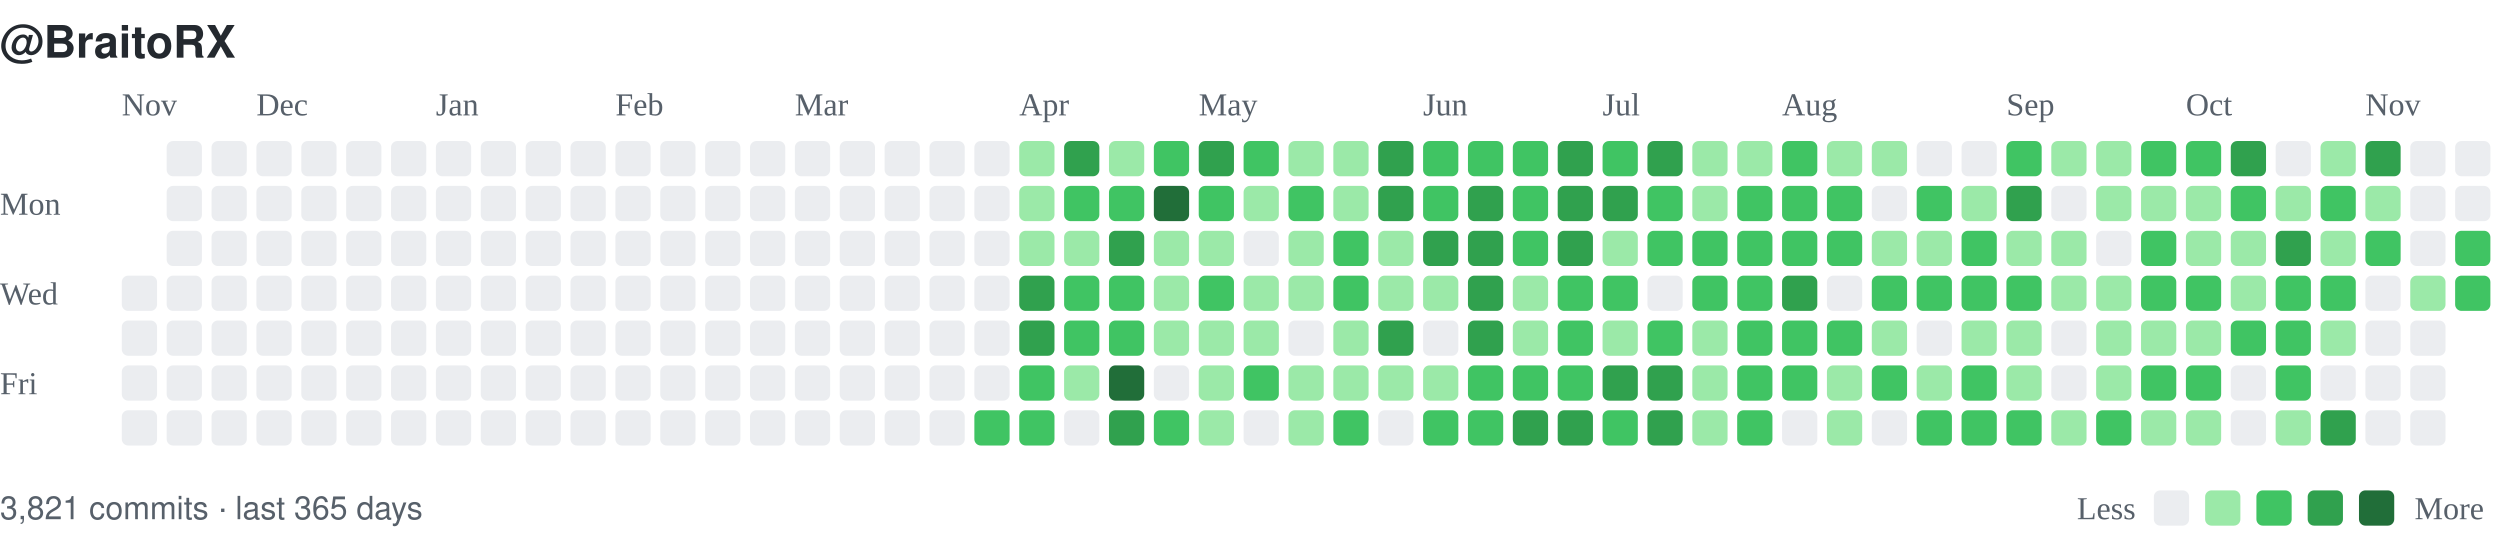
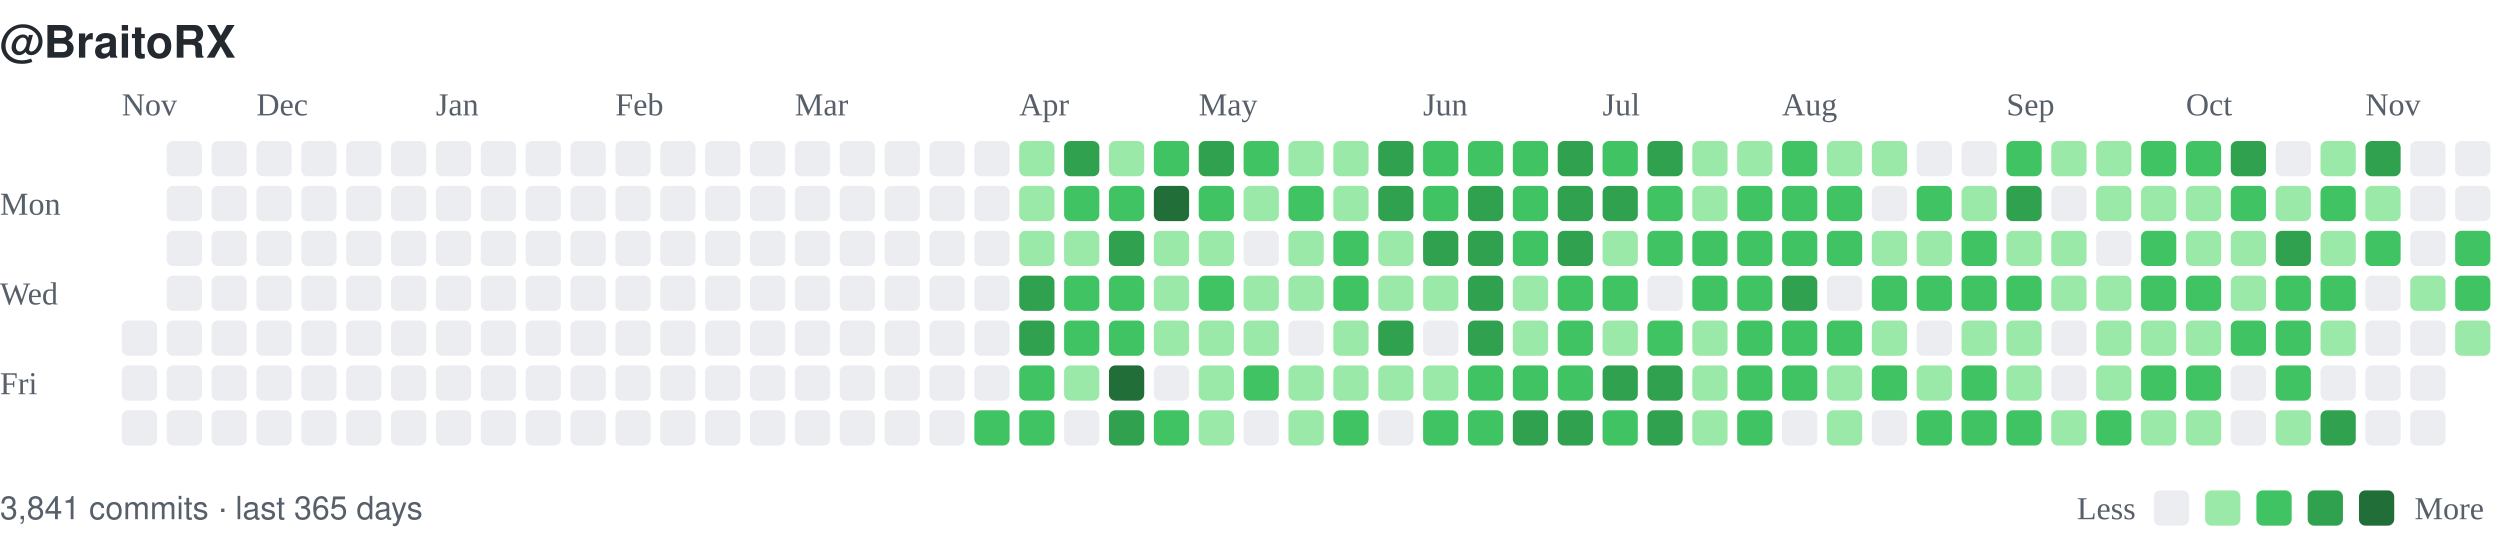
<svg xmlns="http://www.w3.org/2000/svg" width="780" height="170" viewBox="0 0 780 170" role="img">
  <text x="0" y="18" font-size="14" font-weight="600" fill="#24292f" font-family="ui-sans-serif,-apple-system,Segoe UI,Helvetica,Arial,sans-serif">@BraitoRX</text>
  <text x="0" y="67" font-size="10" fill="#57606a">Mon</text>
  <text x="0" y="95" font-size="10" fill="#57606a">Wed</text>
  <text x="0" y="123" font-size="10" fill="#57606a">Fri</text>
  <text x="38" y="36" font-size="10" fill="#57606a">Nov</text>
-   <rect x="38" y="86" width="11" height="11" rx="2" fill="#ebedf0" />
  <rect x="38" y="100" width="11" height="11" rx="2" fill="#ebedf0" />
  <rect x="38" y="114" width="11" height="11" rx="2" fill="#ebedf0" />
  <rect x="38" y="128" width="11" height="11" rx="2" fill="#ebedf0" />
  <rect x="52" y="44" width="11" height="11" rx="2" fill="#ebedf0" />
  <rect x="52" y="58" width="11" height="11" rx="2" fill="#ebedf0" />
  <rect x="52" y="72" width="11" height="11" rx="2" fill="#ebedf0" />
  <rect x="52" y="86" width="11" height="11" rx="2" fill="#ebedf0" />
  <rect x="52" y="100" width="11" height="11" rx="2" fill="#ebedf0" />
  <rect x="52" y="114" width="11" height="11" rx="2" fill="#ebedf0" />
  <rect x="52" y="128" width="11" height="11" rx="2" fill="#ebedf0" />
  <rect x="66" y="44" width="11" height="11" rx="2" fill="#ebedf0" />
  <rect x="66" y="58" width="11" height="11" rx="2" fill="#ebedf0" />
  <rect x="66" y="72" width="11" height="11" rx="2" fill="#ebedf0" />
  <rect x="66" y="86" width="11" height="11" rx="2" fill="#ebedf0" />
  <rect x="66" y="100" width="11" height="11" rx="2" fill="#ebedf0" />
  <rect x="66" y="114" width="11" height="11" rx="2" fill="#ebedf0" />
  <rect x="66" y="128" width="11" height="11" rx="2" fill="#ebedf0" />
  <text x="80" y="36" font-size="10" fill="#57606a">Dec</text>
  <rect x="80" y="44" width="11" height="11" rx="2" fill="#ebedf0" />
  <rect x="80" y="58" width="11" height="11" rx="2" fill="#ebedf0" />
  <rect x="80" y="72" width="11" height="11" rx="2" fill="#ebedf0" />
  <rect x="80" y="86" width="11" height="11" rx="2" fill="#ebedf0" />
  <rect x="80" y="100" width="11" height="11" rx="2" fill="#ebedf0" />
  <rect x="80" y="114" width="11" height="11" rx="2" fill="#ebedf0" />
  <rect x="80" y="128" width="11" height="11" rx="2" fill="#ebedf0" />
  <rect x="94" y="44" width="11" height="11" rx="2" fill="#ebedf0" />
  <rect x="94" y="58" width="11" height="11" rx="2" fill="#ebedf0" />
  <rect x="94" y="72" width="11" height="11" rx="2" fill="#ebedf0" />
  <rect x="94" y="86" width="11" height="11" rx="2" fill="#ebedf0" />
  <rect x="94" y="100" width="11" height="11" rx="2" fill="#ebedf0" />
  <rect x="94" y="114" width="11" height="11" rx="2" fill="#ebedf0" />
  <rect x="94" y="128" width="11" height="11" rx="2" fill="#ebedf0" />
  <rect x="108" y="44" width="11" height="11" rx="2" fill="#ebedf0" />
  <rect x="108" y="58" width="11" height="11" rx="2" fill="#ebedf0" />
  <rect x="108" y="72" width="11" height="11" rx="2" fill="#ebedf0" />
  <rect x="108" y="86" width="11" height="11" rx="2" fill="#ebedf0" />
  <rect x="108" y="100" width="11" height="11" rx="2" fill="#ebedf0" />
  <rect x="108" y="114" width="11" height="11" rx="2" fill="#ebedf0" />
  <rect x="108" y="128" width="11" height="11" rx="2" fill="#ebedf0" />
  <rect x="122" y="44" width="11" height="11" rx="2" fill="#ebedf0" />
  <rect x="122" y="58" width="11" height="11" rx="2" fill="#ebedf0" />
  <rect x="122" y="72" width="11" height="11" rx="2" fill="#ebedf0" />
  <rect x="122" y="86" width="11" height="11" rx="2" fill="#ebedf0" />
  <rect x="122" y="100" width="11" height="11" rx="2" fill="#ebedf0" />
  <rect x="122" y="114" width="11" height="11" rx="2" fill="#ebedf0" />
  <rect x="122" y="128" width="11" height="11" rx="2" fill="#ebedf0" />
  <text x="136" y="36" font-size="10" fill="#57606a">Jan</text>
  <rect x="136" y="44" width="11" height="11" rx="2" fill="#ebedf0" />
  <rect x="136" y="58" width="11" height="11" rx="2" fill="#ebedf0" />
  <rect x="136" y="72" width="11" height="11" rx="2" fill="#ebedf0" />
  <rect x="136" y="86" width="11" height="11" rx="2" fill="#ebedf0" />
  <rect x="136" y="100" width="11" height="11" rx="2" fill="#ebedf0" />
  <rect x="136" y="114" width="11" height="11" rx="2" fill="#ebedf0" />
  <rect x="136" y="128" width="11" height="11" rx="2" fill="#ebedf0" />
  <rect x="150" y="44" width="11" height="11" rx="2" fill="#ebedf0" />
  <rect x="150" y="58" width="11" height="11" rx="2" fill="#ebedf0" />
  <rect x="150" y="72" width="11" height="11" rx="2" fill="#ebedf0" />
  <rect x="150" y="86" width="11" height="11" rx="2" fill="#ebedf0" />
  <rect x="150" y="100" width="11" height="11" rx="2" fill="#ebedf0" />
  <rect x="150" y="114" width="11" height="11" rx="2" fill="#ebedf0" />
  <rect x="150" y="128" width="11" height="11" rx="2" fill="#ebedf0" />
  <rect x="164" y="44" width="11" height="11" rx="2" fill="#ebedf0" />
  <rect x="164" y="58" width="11" height="11" rx="2" fill="#ebedf0" />
  <rect x="164" y="72" width="11" height="11" rx="2" fill="#ebedf0" />
  <rect x="164" y="86" width="11" height="11" rx="2" fill="#ebedf0" />
  <rect x="164" y="100" width="11" height="11" rx="2" fill="#ebedf0" />
  <rect x="164" y="114" width="11" height="11" rx="2" fill="#ebedf0" />
  <rect x="164" y="128" width="11" height="11" rx="2" fill="#ebedf0" />
  <rect x="178" y="44" width="11" height="11" rx="2" fill="#ebedf0" />
  <rect x="178" y="58" width="11" height="11" rx="2" fill="#ebedf0" />
  <rect x="178" y="72" width="11" height="11" rx="2" fill="#ebedf0" />
  <rect x="178" y="86" width="11" height="11" rx="2" fill="#ebedf0" />
  <rect x="178" y="100" width="11" height="11" rx="2" fill="#ebedf0" />
  <rect x="178" y="114" width="11" height="11" rx="2" fill="#ebedf0" />
  <rect x="178" y="128" width="11" height="11" rx="2" fill="#ebedf0" />
  <text x="192" y="36" font-size="10" fill="#57606a">Feb</text>
  <rect x="192" y="44" width="11" height="11" rx="2" fill="#ebedf0" />
  <rect x="192" y="58" width="11" height="11" rx="2" fill="#ebedf0" />
  <rect x="192" y="72" width="11" height="11" rx="2" fill="#ebedf0" />
  <rect x="192" y="86" width="11" height="11" rx="2" fill="#ebedf0" />
  <rect x="192" y="100" width="11" height="11" rx="2" fill="#ebedf0" />
  <rect x="192" y="114" width="11" height="11" rx="2" fill="#ebedf0" />
  <rect x="192" y="128" width="11" height="11" rx="2" fill="#ebedf0" />
  <rect x="206" y="44" width="11" height="11" rx="2" fill="#ebedf0" />
  <rect x="206" y="58" width="11" height="11" rx="2" fill="#ebedf0" />
  <rect x="206" y="72" width="11" height="11" rx="2" fill="#ebedf0" />
  <rect x="206" y="86" width="11" height="11" rx="2" fill="#ebedf0" />
  <rect x="206" y="100" width="11" height="11" rx="2" fill="#ebedf0" />
  <rect x="206" y="114" width="11" height="11" rx="2" fill="#ebedf0" />
  <rect x="206" y="128" width="11" height="11" rx="2" fill="#ebedf0" />
  <rect x="220" y="44" width="11" height="11" rx="2" fill="#ebedf0" />
  <rect x="220" y="58" width="11" height="11" rx="2" fill="#ebedf0" />
  <rect x="220" y="72" width="11" height="11" rx="2" fill="#ebedf0" />
  <rect x="220" y="86" width="11" height="11" rx="2" fill="#ebedf0" />
  <rect x="220" y="100" width="11" height="11" rx="2" fill="#ebedf0" />
  <rect x="220" y="114" width="11" height="11" rx="2" fill="#ebedf0" />
  <rect x="220" y="128" width="11" height="11" rx="2" fill="#ebedf0" />
  <rect x="234" y="44" width="11" height="11" rx="2" fill="#ebedf0" />
  <rect x="234" y="58" width="11" height="11" rx="2" fill="#ebedf0" />
  <rect x="234" y="72" width="11" height="11" rx="2" fill="#ebedf0" />
  <rect x="234" y="86" width="11" height="11" rx="2" fill="#ebedf0" />
  <rect x="234" y="100" width="11" height="11" rx="2" fill="#ebedf0" />
  <rect x="234" y="114" width="11" height="11" rx="2" fill="#ebedf0" />
  <rect x="234" y="128" width="11" height="11" rx="2" fill="#ebedf0" />
  <text x="248" y="36" font-size="10" fill="#57606a">Mar</text>
  <rect x="248" y="44" width="11" height="11" rx="2" fill="#ebedf0" />
  <rect x="248" y="58" width="11" height="11" rx="2" fill="#ebedf0" />
  <rect x="248" y="72" width="11" height="11" rx="2" fill="#ebedf0" />
  <rect x="248" y="86" width="11" height="11" rx="2" fill="#ebedf0" />
  <rect x="248" y="100" width="11" height="11" rx="2" fill="#ebedf0" />
  <rect x="248" y="114" width="11" height="11" rx="2" fill="#ebedf0" />
  <rect x="248" y="128" width="11" height="11" rx="2" fill="#ebedf0" />
  <rect x="262" y="44" width="11" height="11" rx="2" fill="#ebedf0" />
  <rect x="262" y="58" width="11" height="11" rx="2" fill="#ebedf0" />
  <rect x="262" y="72" width="11" height="11" rx="2" fill="#ebedf0" />
  <rect x="262" y="86" width="11" height="11" rx="2" fill="#ebedf0" />
  <rect x="262" y="100" width="11" height="11" rx="2" fill="#ebedf0" />
  <rect x="262" y="114" width="11" height="11" rx="2" fill="#ebedf0" />
  <rect x="262" y="128" width="11" height="11" rx="2" fill="#ebedf0" />
  <rect x="276" y="44" width="11" height="11" rx="2" fill="#ebedf0" />
  <rect x="276" y="58" width="11" height="11" rx="2" fill="#ebedf0" />
  <rect x="276" y="72" width="11" height="11" rx="2" fill="#ebedf0" />
  <rect x="276" y="86" width="11" height="11" rx="2" fill="#ebedf0" />
  <rect x="276" y="100" width="11" height="11" rx="2" fill="#ebedf0" />
  <rect x="276" y="114" width="11" height="11" rx="2" fill="#ebedf0" />
  <rect x="276" y="128" width="11" height="11" rx="2" fill="#ebedf0" />
  <rect x="290" y="44" width="11" height="11" rx="2" fill="#ebedf0" />
  <rect x="290" y="58" width="11" height="11" rx="2" fill="#ebedf0" />
  <rect x="290" y="72" width="11" height="11" rx="2" fill="#ebedf0" />
  <rect x="290" y="86" width="11" height="11" rx="2" fill="#ebedf0" />
  <rect x="290" y="100" width="11" height="11" rx="2" fill="#ebedf0" />
  <rect x="290" y="114" width="11" height="11" rx="2" fill="#ebedf0" />
  <rect x="290" y="128" width="11" height="11" rx="2" fill="#ebedf0" />
  <rect x="304" y="44" width="11" height="11" rx="2" fill="#ebedf0" />
  <rect x="304" y="58" width="11" height="11" rx="2" fill="#ebedf0" />
  <rect x="304" y="72" width="11" height="11" rx="2" fill="#ebedf0" />
  <rect x="304" y="86" width="11" height="11" rx="2" fill="#ebedf0" />
  <rect x="304" y="100" width="11" height="11" rx="2" fill="#ebedf0" />
  <rect x="304" y="114" width="11" height="11" rx="2" fill="#ebedf0" />
  <rect x="304" y="128" width="11" height="11" rx="2" fill="#40c463" />
  <text x="318" y="36" font-size="10" fill="#57606a">Apr</text>
  <rect x="318" y="44" width="11" height="11" rx="2" fill="#9be9a8" />
  <rect x="318" y="58" width="11" height="11" rx="2" fill="#9be9a8" />
  <rect x="318" y="72" width="11" height="11" rx="2" fill="#9be9a8" />
  <rect x="318" y="86" width="11" height="11" rx="2" fill="#30a14e" />
  <rect x="318" y="100" width="11" height="11" rx="2" fill="#30a14e" />
  <rect x="318" y="114" width="11" height="11" rx="2" fill="#40c463" />
  <rect x="318" y="128" width="11" height="11" rx="2" fill="#40c463" />
  <rect x="332" y="44" width="11" height="11" rx="2" fill="#30a14e" />
  <rect x="332" y="58" width="11" height="11" rx="2" fill="#40c463" />
  <rect x="332" y="72" width="11" height="11" rx="2" fill="#9be9a8" />
  <rect x="332" y="86" width="11" height="11" rx="2" fill="#40c463" />
  <rect x="332" y="100" width="11" height="11" rx="2" fill="#40c463" />
  <rect x="332" y="114" width="11" height="11" rx="2" fill="#9be9a8" />
  <rect x="332" y="128" width="11" height="11" rx="2" fill="#ebedf0" />
  <rect x="346" y="44" width="11" height="11" rx="2" fill="#9be9a8" />
  <rect x="346" y="58" width="11" height="11" rx="2" fill="#40c463" />
  <rect x="346" y="72" width="11" height="11" rx="2" fill="#30a14e" />
  <rect x="346" y="86" width="11" height="11" rx="2" fill="#40c463" />
  <rect x="346" y="100" width="11" height="11" rx="2" fill="#40c463" />
  <rect x="346" y="114" width="11" height="11" rx="2" fill="#216e39" />
  <rect x="346" y="128" width="11" height="11" rx="2" fill="#30a14e" />
  <rect x="360" y="44" width="11" height="11" rx="2" fill="#40c463" />
  <rect x="360" y="58" width="11" height="11" rx="2" fill="#216e39" />
  <rect x="360" y="72" width="11" height="11" rx="2" fill="#9be9a8" />
  <rect x="360" y="86" width="11" height="11" rx="2" fill="#9be9a8" />
  <rect x="360" y="100" width="11" height="11" rx="2" fill="#9be9a8" />
  <rect x="360" y="114" width="11" height="11" rx="2" fill="#ebedf0" />
  <rect x="360" y="128" width="11" height="11" rx="2" fill="#40c463" />
  <text x="374" y="36" font-size="10" fill="#57606a">May</text>
  <rect x="374" y="44" width="11" height="11" rx="2" fill="#30a14e" />
  <rect x="374" y="58" width="11" height="11" rx="2" fill="#40c463" />
  <rect x="374" y="72" width="11" height="11" rx="2" fill="#9be9a8" />
  <rect x="374" y="86" width="11" height="11" rx="2" fill="#40c463" />
  <rect x="374" y="100" width="11" height="11" rx="2" fill="#9be9a8" />
  <rect x="374" y="114" width="11" height="11" rx="2" fill="#9be9a8" />
  <rect x="374" y="128" width="11" height="11" rx="2" fill="#9be9a8" />
  <rect x="388" y="44" width="11" height="11" rx="2" fill="#40c463" />
  <rect x="388" y="58" width="11" height="11" rx="2" fill="#9be9a8" />
  <rect x="388" y="72" width="11" height="11" rx="2" fill="#ebedf0" />
  <rect x="388" y="86" width="11" height="11" rx="2" fill="#9be9a8" />
  <rect x="388" y="100" width="11" height="11" rx="2" fill="#9be9a8" />
  <rect x="388" y="114" width="11" height="11" rx="2" fill="#40c463" />
  <rect x="388" y="128" width="11" height="11" rx="2" fill="#ebedf0" />
  <rect x="402" y="44" width="11" height="11" rx="2" fill="#9be9a8" />
  <rect x="402" y="58" width="11" height="11" rx="2" fill="#40c463" />
  <rect x="402" y="72" width="11" height="11" rx="2" fill="#9be9a8" />
  <rect x="402" y="86" width="11" height="11" rx="2" fill="#9be9a8" />
  <rect x="402" y="100" width="11" height="11" rx="2" fill="#ebedf0" />
  <rect x="402" y="114" width="11" height="11" rx="2" fill="#9be9a8" />
  <rect x="402" y="128" width="11" height="11" rx="2" fill="#9be9a8" />
  <rect x="416" y="44" width="11" height="11" rx="2" fill="#9be9a8" />
  <rect x="416" y="58" width="11" height="11" rx="2" fill="#9be9a8" />
  <rect x="416" y="72" width="11" height="11" rx="2" fill="#40c463" />
  <rect x="416" y="86" width="11" height="11" rx="2" fill="#40c463" />
  <rect x="416" y="100" width="11" height="11" rx="2" fill="#9be9a8" />
  <rect x="416" y="114" width="11" height="11" rx="2" fill="#9be9a8" />
  <rect x="416" y="128" width="11" height="11" rx="2" fill="#40c463" />
  <rect x="430" y="44" width="11" height="11" rx="2" fill="#30a14e" />
  <rect x="430" y="58" width="11" height="11" rx="2" fill="#30a14e" />
  <rect x="430" y="72" width="11" height="11" rx="2" fill="#9be9a8" />
  <rect x="430" y="86" width="11" height="11" rx="2" fill="#9be9a8" />
  <rect x="430" y="100" width="11" height="11" rx="2" fill="#30a14e" />
  <rect x="430" y="114" width="11" height="11" rx="2" fill="#9be9a8" />
  <rect x="430" y="128" width="11" height="11" rx="2" fill="#ebedf0" />
  <text x="444" y="36" font-size="10" fill="#57606a">Jun</text>
  <rect x="444" y="44" width="11" height="11" rx="2" fill="#40c463" />
  <rect x="444" y="58" width="11" height="11" rx="2" fill="#40c463" />
  <rect x="444" y="72" width="11" height="11" rx="2" fill="#30a14e" />
  <rect x="444" y="86" width="11" height="11" rx="2" fill="#9be9a8" />
  <rect x="444" y="100" width="11" height="11" rx="2" fill="#ebedf0" />
  <rect x="444" y="114" width="11" height="11" rx="2" fill="#9be9a8" />
  <rect x="444" y="128" width="11" height="11" rx="2" fill="#40c463" />
  <rect x="458" y="44" width="11" height="11" rx="2" fill="#40c463" />
  <rect x="458" y="58" width="11" height="11" rx="2" fill="#30a14e" />
  <rect x="458" y="72" width="11" height="11" rx="2" fill="#30a14e" />
  <rect x="458" y="86" width="11" height="11" rx="2" fill="#30a14e" />
  <rect x="458" y="100" width="11" height="11" rx="2" fill="#30a14e" />
  <rect x="458" y="114" width="11" height="11" rx="2" fill="#40c463" />
  <rect x="458" y="128" width="11" height="11" rx="2" fill="#40c463" />
  <rect x="472" y="44" width="11" height="11" rx="2" fill="#40c463" />
  <rect x="472" y="58" width="11" height="11" rx="2" fill="#40c463" />
  <rect x="472" y="72" width="11" height="11" rx="2" fill="#40c463" />
  <rect x="472" y="86" width="11" height="11" rx="2" fill="#9be9a8" />
  <rect x="472" y="100" width="11" height="11" rx="2" fill="#9be9a8" />
  <rect x="472" y="114" width="11" height="11" rx="2" fill="#40c463" />
  <rect x="472" y="128" width="11" height="11" rx="2" fill="#30a14e" />
  <rect x="486" y="44" width="11" height="11" rx="2" fill="#30a14e" />
  <rect x="486" y="58" width="11" height="11" rx="2" fill="#30a14e" />
  <rect x="486" y="72" width="11" height="11" rx="2" fill="#30a14e" />
  <rect x="486" y="86" width="11" height="11" rx="2" fill="#40c463" />
  <rect x="486" y="100" width="11" height="11" rx="2" fill="#40c463" />
  <rect x="486" y="114" width="11" height="11" rx="2" fill="#40c463" />
  <rect x="486" y="128" width="11" height="11" rx="2" fill="#30a14e" />
  <text x="500" y="36" font-size="10" fill="#57606a">Jul</text>
  <rect x="500" y="44" width="11" height="11" rx="2" fill="#40c463" />
  <rect x="500" y="58" width="11" height="11" rx="2" fill="#30a14e" />
  <rect x="500" y="72" width="11" height="11" rx="2" fill="#9be9a8" />
  <rect x="500" y="86" width="11" height="11" rx="2" fill="#40c463" />
  <rect x="500" y="100" width="11" height="11" rx="2" fill="#9be9a8" />
  <rect x="500" y="114" width="11" height="11" rx="2" fill="#30a14e" />
  <rect x="500" y="128" width="11" height="11" rx="2" fill="#40c463" />
  <rect x="514" y="44" width="11" height="11" rx="2" fill="#30a14e" />
  <rect x="514" y="58" width="11" height="11" rx="2" fill="#40c463" />
  <rect x="514" y="72" width="11" height="11" rx="2" fill="#40c463" />
  <rect x="514" y="86" width="11" height="11" rx="2" fill="#ebedf0" />
  <rect x="514" y="100" width="11" height="11" rx="2" fill="#40c463" />
  <rect x="514" y="114" width="11" height="11" rx="2" fill="#30a14e" />
  <rect x="514" y="128" width="11" height="11" rx="2" fill="#30a14e" />
  <rect x="528" y="44" width="11" height="11" rx="2" fill="#9be9a8" />
  <rect x="528" y="58" width="11" height="11" rx="2" fill="#9be9a8" />
  <rect x="528" y="72" width="11" height="11" rx="2" fill="#40c463" />
  <rect x="528" y="86" width="11" height="11" rx="2" fill="#40c463" />
  <rect x="528" y="100" width="11" height="11" rx="2" fill="#9be9a8" />
  <rect x="528" y="114" width="11" height="11" rx="2" fill="#9be9a8" />
  <rect x="528" y="128" width="11" height="11" rx="2" fill="#9be9a8" />
  <rect x="542" y="44" width="11" height="11" rx="2" fill="#9be9a8" />
  <rect x="542" y="58" width="11" height="11" rx="2" fill="#40c463" />
  <rect x="542" y="72" width="11" height="11" rx="2" fill="#40c463" />
  <rect x="542" y="86" width="11" height="11" rx="2" fill="#40c463" />
  <rect x="542" y="100" width="11" height="11" rx="2" fill="#40c463" />
  <rect x="542" y="114" width="11" height="11" rx="2" fill="#40c463" />
  <rect x="542" y="128" width="11" height="11" rx="2" fill="#40c463" />
  <text x="556" y="36" font-size="10" fill="#57606a">Aug</text>
  <rect x="556" y="44" width="11" height="11" rx="2" fill="#40c463" />
  <rect x="556" y="58" width="11" height="11" rx="2" fill="#40c463" />
  <rect x="556" y="72" width="11" height="11" rx="2" fill="#40c463" />
  <rect x="556" y="86" width="11" height="11" rx="2" fill="#30a14e" />
  <rect x="556" y="100" width="11" height="11" rx="2" fill="#40c463" />
  <rect x="556" y="114" width="11" height="11" rx="2" fill="#40c463" />
  <rect x="556" y="128" width="11" height="11" rx="2" fill="#ebedf0" />
  <rect x="570" y="44" width="11" height="11" rx="2" fill="#9be9a8" />
  <rect x="570" y="58" width="11" height="11" rx="2" fill="#40c463" />
  <rect x="570" y="72" width="11" height="11" rx="2" fill="#40c463" />
  <rect x="570" y="86" width="11" height="11" rx="2" fill="#ebedf0" />
  <rect x="570" y="100" width="11" height="11" rx="2" fill="#40c463" />
  <rect x="570" y="114" width="11" height="11" rx="2" fill="#9be9a8" />
  <rect x="570" y="128" width="11" height="11" rx="2" fill="#9be9a8" />
  <rect x="584" y="44" width="11" height="11" rx="2" fill="#9be9a8" />
  <rect x="584" y="58" width="11" height="11" rx="2" fill="#ebedf0" />
  <rect x="584" y="72" width="11" height="11" rx="2" fill="#9be9a8" />
  <rect x="584" y="86" width="11" height="11" rx="2" fill="#40c463" />
  <rect x="584" y="100" width="11" height="11" rx="2" fill="#9be9a8" />
  <rect x="584" y="114" width="11" height="11" rx="2" fill="#40c463" />
  <rect x="584" y="128" width="11" height="11" rx="2" fill="#ebedf0" />
  <rect x="598" y="44" width="11" height="11" rx="2" fill="#ebedf0" />
  <rect x="598" y="58" width="11" height="11" rx="2" fill="#40c463" />
  <rect x="598" y="72" width="11" height="11" rx="2" fill="#9be9a8" />
  <rect x="598" y="86" width="11" height="11" rx="2" fill="#40c463" />
  <rect x="598" y="100" width="11" height="11" rx="2" fill="#ebedf0" />
  <rect x="598" y="114" width="11" height="11" rx="2" fill="#9be9a8" />
  <rect x="598" y="128" width="11" height="11" rx="2" fill="#40c463" />
  <rect x="612" y="44" width="11" height="11" rx="2" fill="#ebedf0" />
  <rect x="612" y="58" width="11" height="11" rx="2" fill="#9be9a8" />
  <rect x="612" y="72" width="11" height="11" rx="2" fill="#40c463" />
  <rect x="612" y="86" width="11" height="11" rx="2" fill="#40c463" />
  <rect x="612" y="100" width="11" height="11" rx="2" fill="#9be9a8" />
  <rect x="612" y="114" width="11" height="11" rx="2" fill="#40c463" />
  <rect x="612" y="128" width="11" height="11" rx="2" fill="#40c463" />
  <text x="626" y="36" font-size="10" fill="#57606a">Sep</text>
  <rect x="626" y="44" width="11" height="11" rx="2" fill="#40c463" />
  <rect x="626" y="58" width="11" height="11" rx="2" fill="#30a14e" />
  <rect x="626" y="72" width="11" height="11" rx="2" fill="#9be9a8" />
  <rect x="626" y="86" width="11" height="11" rx="2" fill="#40c463" />
  <rect x="626" y="100" width="11" height="11" rx="2" fill="#9be9a8" />
  <rect x="626" y="114" width="11" height="11" rx="2" fill="#9be9a8" />
  <rect x="626" y="128" width="11" height="11" rx="2" fill="#40c463" />
  <rect x="640" y="44" width="11" height="11" rx="2" fill="#9be9a8" />
  <rect x="640" y="58" width="11" height="11" rx="2" fill="#ebedf0" />
  <rect x="640" y="72" width="11" height="11" rx="2" fill="#9be9a8" />
  <rect x="640" y="86" width="11" height="11" rx="2" fill="#9be9a8" />
  <rect x="640" y="100" width="11" height="11" rx="2" fill="#ebedf0" />
  <rect x="640" y="114" width="11" height="11" rx="2" fill="#ebedf0" />
  <rect x="640" y="128" width="11" height="11" rx="2" fill="#9be9a8" />
  <rect x="654" y="44" width="11" height="11" rx="2" fill="#9be9a8" />
  <rect x="654" y="58" width="11" height="11" rx="2" fill="#9be9a8" />
  <rect x="654" y="72" width="11" height="11" rx="2" fill="#ebedf0" />
  <rect x="654" y="86" width="11" height="11" rx="2" fill="#9be9a8" />
  <rect x="654" y="100" width="11" height="11" rx="2" fill="#9be9a8" />
  <rect x="654" y="114" width="11" height="11" rx="2" fill="#9be9a8" />
  <rect x="654" y="128" width="11" height="11" rx="2" fill="#40c463" />
  <rect x="668" y="44" width="11" height="11" rx="2" fill="#40c463" />
  <rect x="668" y="58" width="11" height="11" rx="2" fill="#9be9a8" />
  <rect x="668" y="72" width="11" height="11" rx="2" fill="#40c463" />
  <rect x="668" y="86" width="11" height="11" rx="2" fill="#40c463" />
  <rect x="668" y="100" width="11" height="11" rx="2" fill="#9be9a8" />
  <rect x="668" y="114" width="11" height="11" rx="2" fill="#40c463" />
  <rect x="668" y="128" width="11" height="11" rx="2" fill="#9be9a8" />
  <text x="682" y="36" font-size="10" fill="#57606a">Oct</text>
  <rect x="682" y="44" width="11" height="11" rx="2" fill="#40c463" />
  <rect x="682" y="58" width="11" height="11" rx="2" fill="#9be9a8" />
  <rect x="682" y="72" width="11" height="11" rx="2" fill="#9be9a8" />
  <rect x="682" y="86" width="11" height="11" rx="2" fill="#40c463" />
  <rect x="682" y="100" width="11" height="11" rx="2" fill="#9be9a8" />
  <rect x="682" y="114" width="11" height="11" rx="2" fill="#40c463" />
  <rect x="682" y="128" width="11" height="11" rx="2" fill="#9be9a8" />
  <rect x="696" y="44" width="11" height="11" rx="2" fill="#30a14e" />
  <rect x="696" y="58" width="11" height="11" rx="2" fill="#40c463" />
  <rect x="696" y="72" width="11" height="11" rx="2" fill="#9be9a8" />
  <rect x="696" y="86" width="11" height="11" rx="2" fill="#9be9a8" />
  <rect x="696" y="100" width="11" height="11" rx="2" fill="#40c463" />
  <rect x="696" y="114" width="11" height="11" rx="2" fill="#ebedf0" />
  <rect x="696" y="128" width="11" height="11" rx="2" fill="#ebedf0" />
  <rect x="710" y="44" width="11" height="11" rx="2" fill="#ebedf0" />
  <rect x="710" y="58" width="11" height="11" rx="2" fill="#9be9a8" />
  <rect x="710" y="72" width="11" height="11" rx="2" fill="#30a14e" />
  <rect x="710" y="86" width="11" height="11" rx="2" fill="#40c463" />
  <rect x="710" y="100" width="11" height="11" rx="2" fill="#40c463" />
  <rect x="710" y="114" width="11" height="11" rx="2" fill="#40c463" />
  <rect x="710" y="128" width="11" height="11" rx="2" fill="#9be9a8" />
  <rect x="724" y="44" width="11" height="11" rx="2" fill="#9be9a8" />
  <rect x="724" y="58" width="11" height="11" rx="2" fill="#40c463" />
  <rect x="724" y="72" width="11" height="11" rx="2" fill="#9be9a8" />
  <rect x="724" y="86" width="11" height="11" rx="2" fill="#40c463" />
  <rect x="724" y="100" width="11" height="11" rx="2" fill="#9be9a8" />
  <rect x="724" y="114" width="11" height="11" rx="2" fill="#ebedf0" />
  <rect x="724" y="128" width="11" height="11" rx="2" fill="#30a14e" />
  <text x="738" y="36" font-size="10" fill="#57606a">Nov</text>
  <rect x="738" y="44" width="11" height="11" rx="2" fill="#30a14e" />
  <rect x="738" y="58" width="11" height="11" rx="2" fill="#9be9a8" />
  <rect x="738" y="72" width="11" height="11" rx="2" fill="#40c463" />
  <rect x="738" y="86" width="11" height="11" rx="2" fill="#ebedf0" />
  <rect x="738" y="100" width="11" height="11" rx="2" fill="#ebedf0" />
  <rect x="738" y="114" width="11" height="11" rx="2" fill="#ebedf0" />
  <rect x="738" y="128" width="11" height="11" rx="2" fill="#ebedf0" />
  <rect x="752" y="44" width="11" height="11" rx="2" fill="#ebedf0" />
  <rect x="752" y="58" width="11" height="11" rx="2" fill="#ebedf0" />
  <rect x="752" y="72" width="11" height="11" rx="2" fill="#ebedf0" />
  <rect x="752" y="86" width="11" height="11" rx="2" fill="#9be9a8" />
  <rect x="752" y="100" width="11" height="11" rx="2" fill="#ebedf0" />
  <rect x="752" y="114" width="11" height="11" rx="2" fill="#ebedf0" />
  <rect x="752" y="128" width="11" height="11" rx="2" fill="#ebedf0" />
  <rect x="766" y="44" width="11" height="11" rx="2" fill="#ebedf0" />
  <rect x="766" y="58" width="11" height="11" rx="2" fill="#ebedf0" />
  <rect x="766" y="72" width="11" height="11" rx="2" fill="#40c463" />
  <rect x="766" y="86" width="11" height="11" rx="2" fill="#40c463" />
+   <rect x="766" y="100" width="11" height="11" rx="2" fill="#9be9a8" />
  <text x="648" y="162" font-size="10" fill="#57606a">Less</text>
  <rect x="672" y="153" width="11" height="11" rx="2" fill="#ebedf0" />
  <rect x="688" y="153" width="11" height="11" rx="2" fill="#9be9a8" />
  <rect x="704" y="153" width="11" height="11" rx="2" fill="#40c463" />
  <rect x="720" y="153" width="11" height="11" rx="2" fill="#30a14e" />
  <rect x="736" y="153" width="11" height="11" rx="2" fill="#216e39" />
  <text x="775" y="162" font-size="10" fill="#57606a" text-anchor="end">More</text>
-   <text x="0" y="162" font-size="10" fill="#57606a" font-family="ui-sans-serif,-apple-system,Segoe UI,Helvetica,Arial,sans-serif">3,821 commits · last 365 days</text>
+   <text x="0" y="162" font-size="10" fill="#57606a" font-family="ui-sans-serif,-apple-system,Segoe UI,Helvetica,Arial,sans-serif">3,841 commits · last 365 days</text>
</svg>
